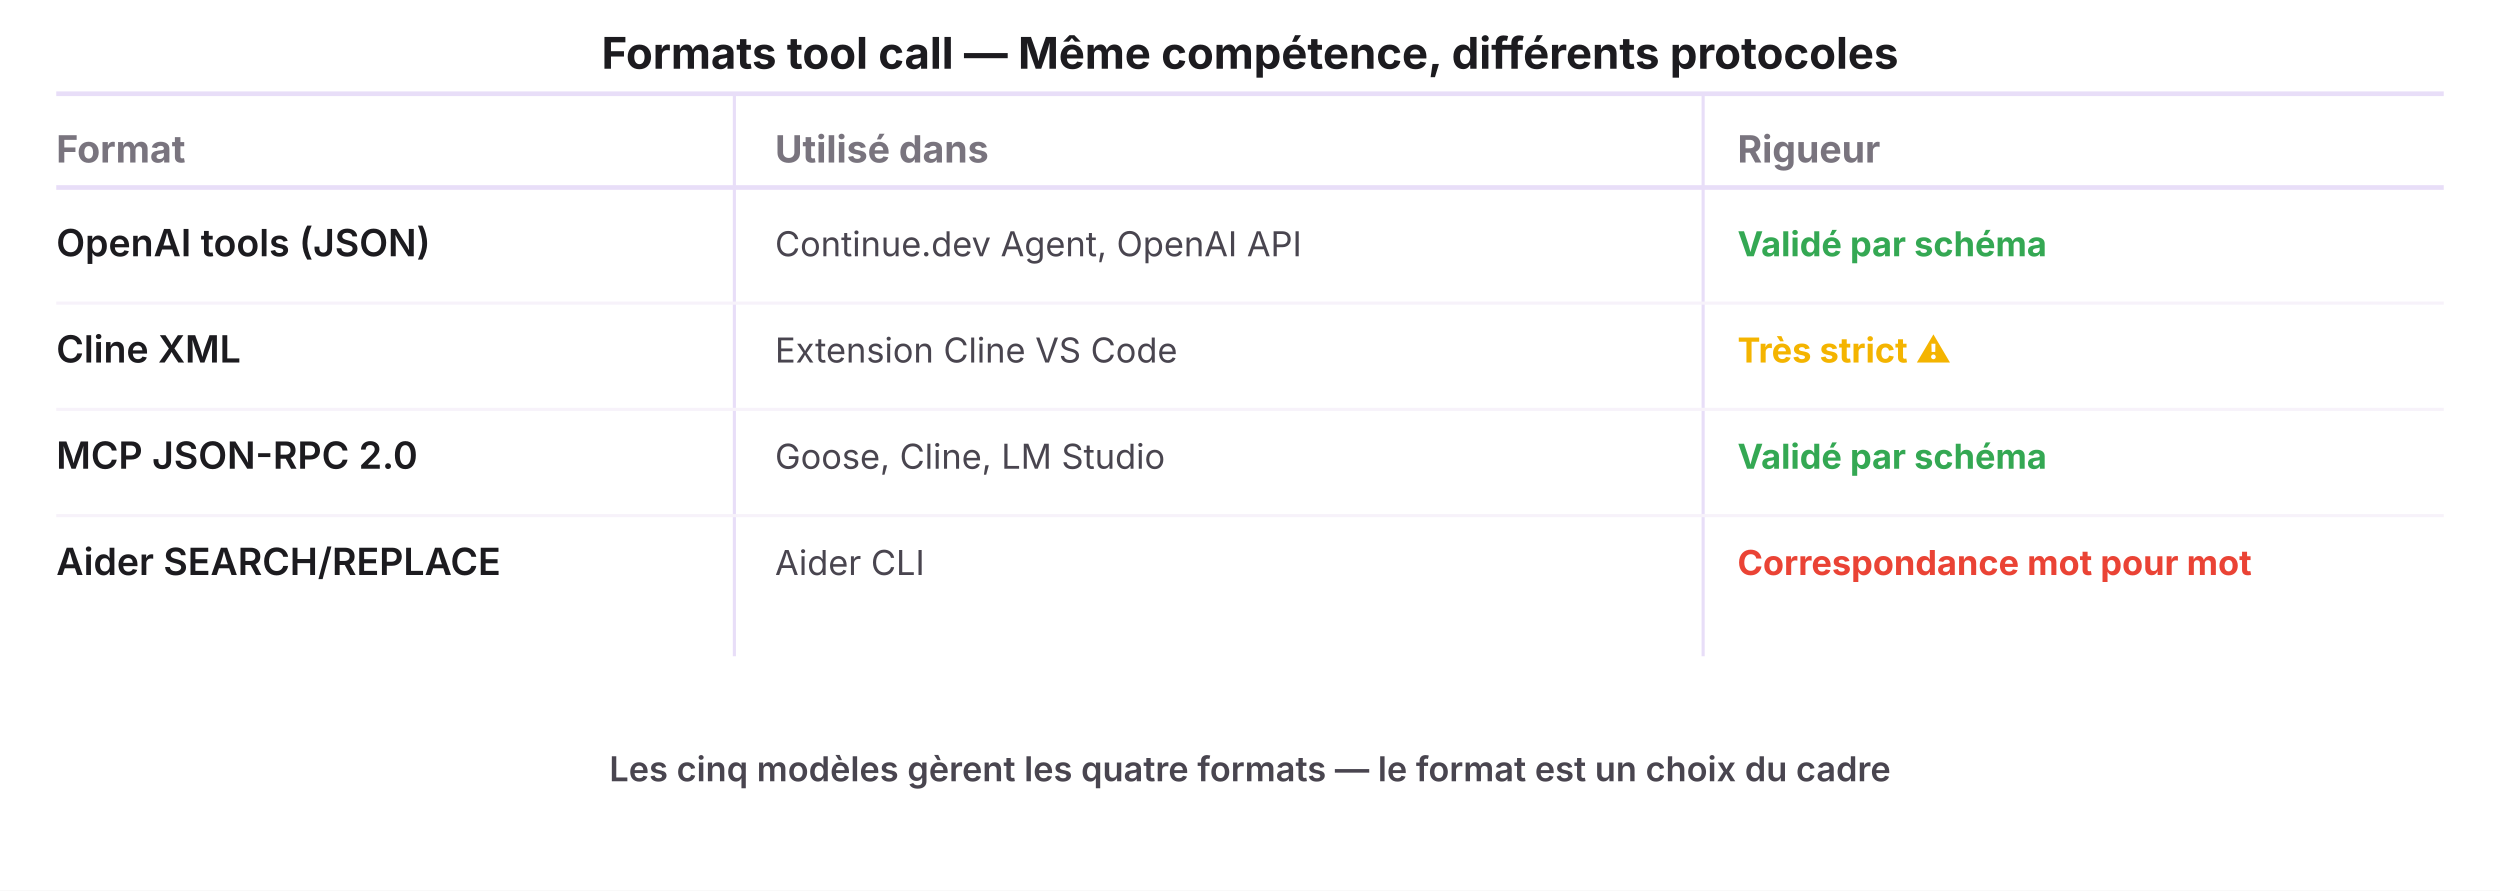
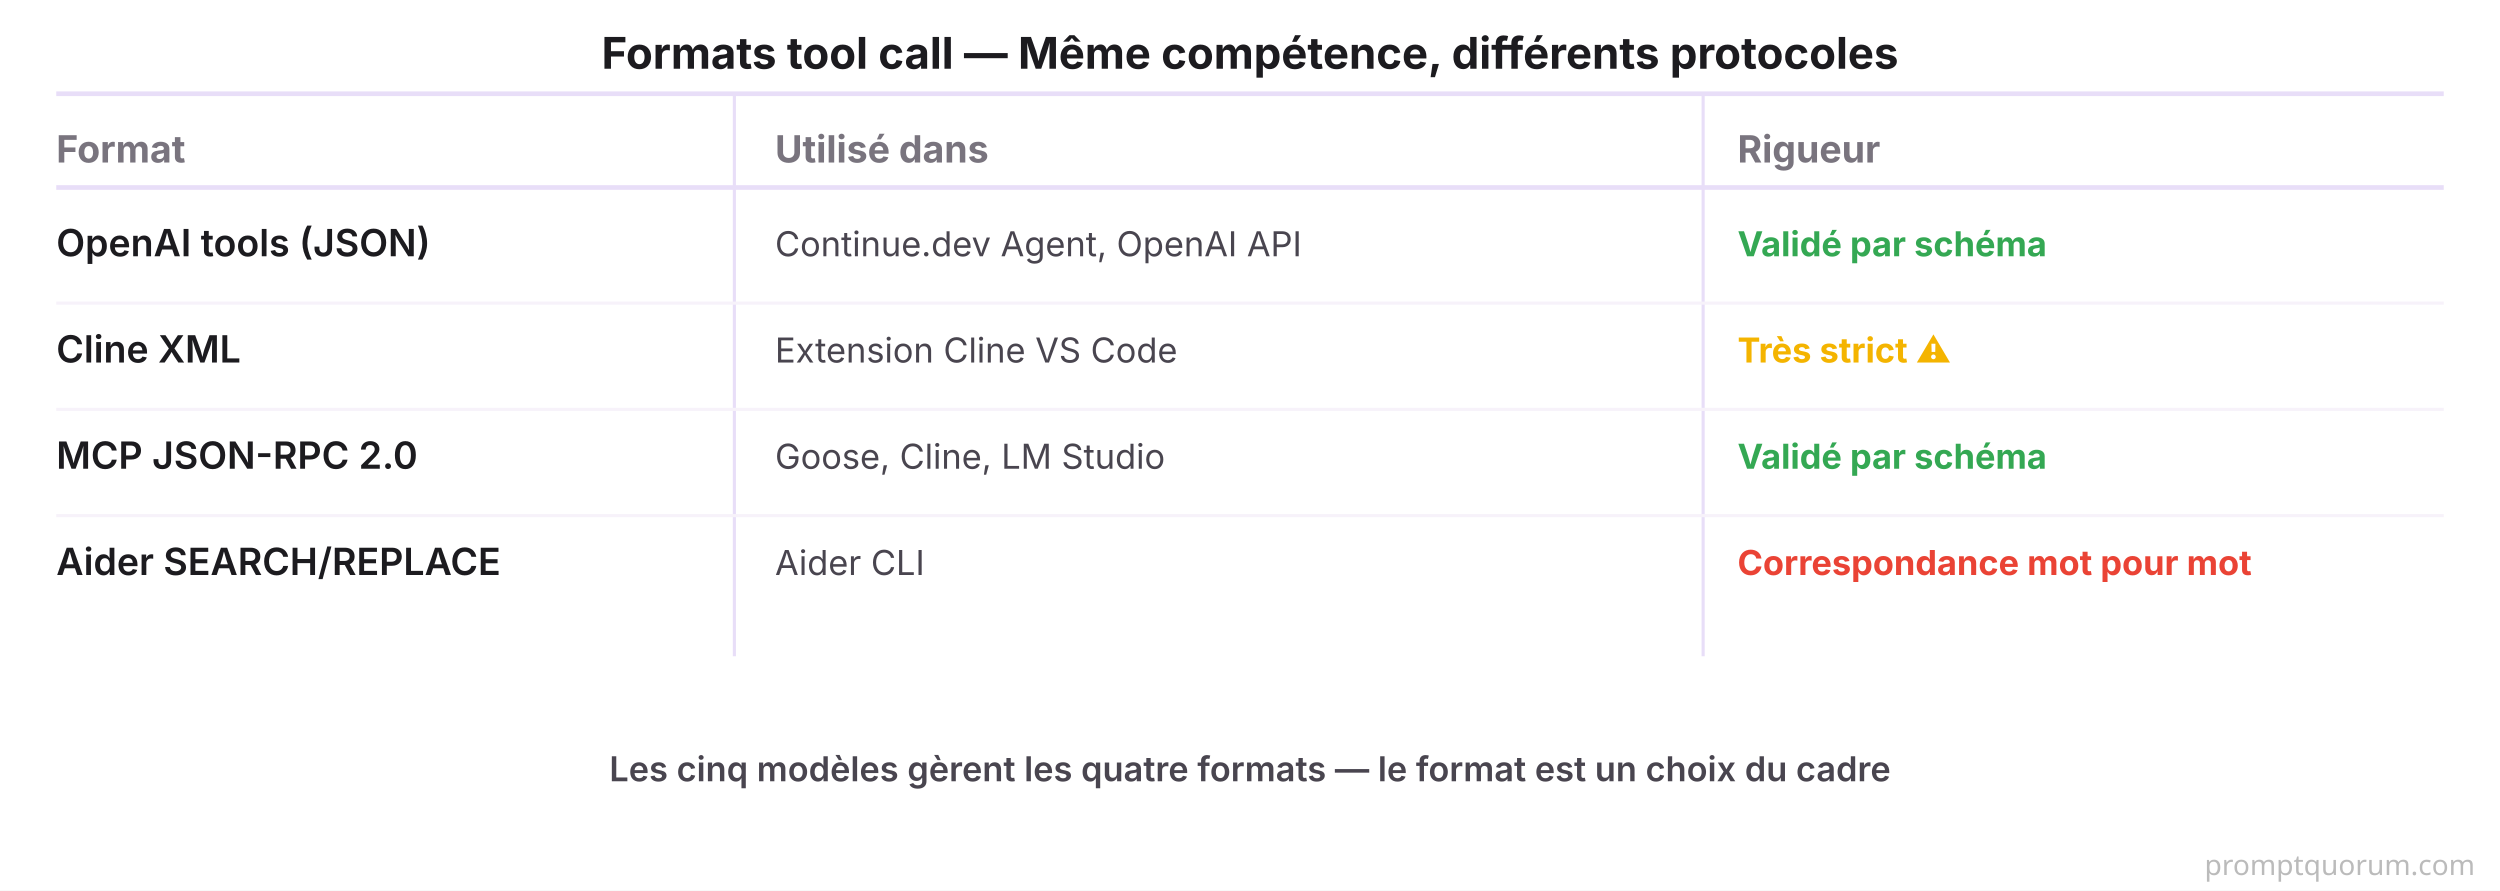
<svg xmlns="http://www.w3.org/2000/svg" viewBox="0 0 800 285" font-family="system-ui, -apple-system, sans-serif">
  <rect width="800" height="285" fill="#FFFFFF" />
  <text x="400" y="22" font-size="14" font-weight="700" fill="#1C1B1F" text-anchor="middle">Formats tool call — Même compétence, différents protocoles</text>
  <line x1="18" y1="30" x2="782" y2="30" stroke="#E8DEF8" stroke-width="1.5" />
  <text x="18" y="52" font-size="12" font-weight="700" fill="#79747E">Format</text>
  <text x="248" y="52" font-size="12" font-weight="700" fill="#79747E">Utilisé dans</text>
  <text x="556" y="52" font-size="12" font-weight="700" fill="#79747E">Rigueur</text>
  <line x1="235" y1="30" x2="235" y2="210" stroke="#E8DEF8" stroke-width="1" />
  <line x1="545" y1="30" x2="545" y2="210" stroke="#E8DEF8" stroke-width="1" />
  <line x1="18" y1="60" x2="782" y2="60" stroke="#E8DEF8" stroke-width="1.5" />
  <text x="18" y="82" font-size="12" font-weight="600" fill="#1C1B1F">OpenAI tools (JSON)</text>
  <text x="248" y="82" font-size="11" fill="#49454F">Continue.dev Agent, OpenAI API</text>
  <text x="556" y="82" font-size="11" fill="#34A853" font-weight="700">Validé par schéma</text>
  <line x1="18" y1="97" x2="782" y2="97" stroke="#F7F2FA" stroke-width="1" />
  <text x="18" y="116" font-size="12" font-weight="600" fill="#1C1B1F">Cline XML</text>
  <text x="248" y="116" font-size="11" fill="#49454F">Extension Cline VS Code</text>
  <text x="556" y="116" font-size="11" fill="#F4B400" font-weight="700">Très strict ⚠</text>
  <line x1="18" y1="131" x2="782" y2="131" stroke="#F7F2FA" stroke-width="1" />
  <text x="18" y="150" font-size="12" font-weight="600" fill="#1C1B1F">MCP JSON-RPC 2.0</text>
  <text x="248" y="150" font-size="11" fill="#49454F">Goose, Cline, LM Studio</text>
  <text x="556" y="150" font-size="11" fill="#34A853" font-weight="700">Validé par schéma</text>
  <line x1="18" y1="165" x2="782" y2="165" stroke="#F7F2FA" stroke-width="1" />
  <text x="18" y="184" font-size="12" font-weight="600" fill="#1C1B1F">Aider SEARCH/REPLACE</text>
  <text x="248" y="184" font-size="11" fill="#49454F">Aider CLI</text>
  <text x="556" y="184" font-size="11" fill="#EA4335" font-weight="700">Correspondance mot pour mot</text>
  <text x="400" y="250" font-size="11" font-weight="600" fill="#49454F" text-anchor="middle">Les cinq modèles gèrent les quatre formats — le format est un choix du cadre</text>
+   <text x="792" y="280" font-family="system-ui,sans-serif" font-size="9" fill="#BBBBBB" text-anchor="end">promptquorum.com</text>
</svg>
